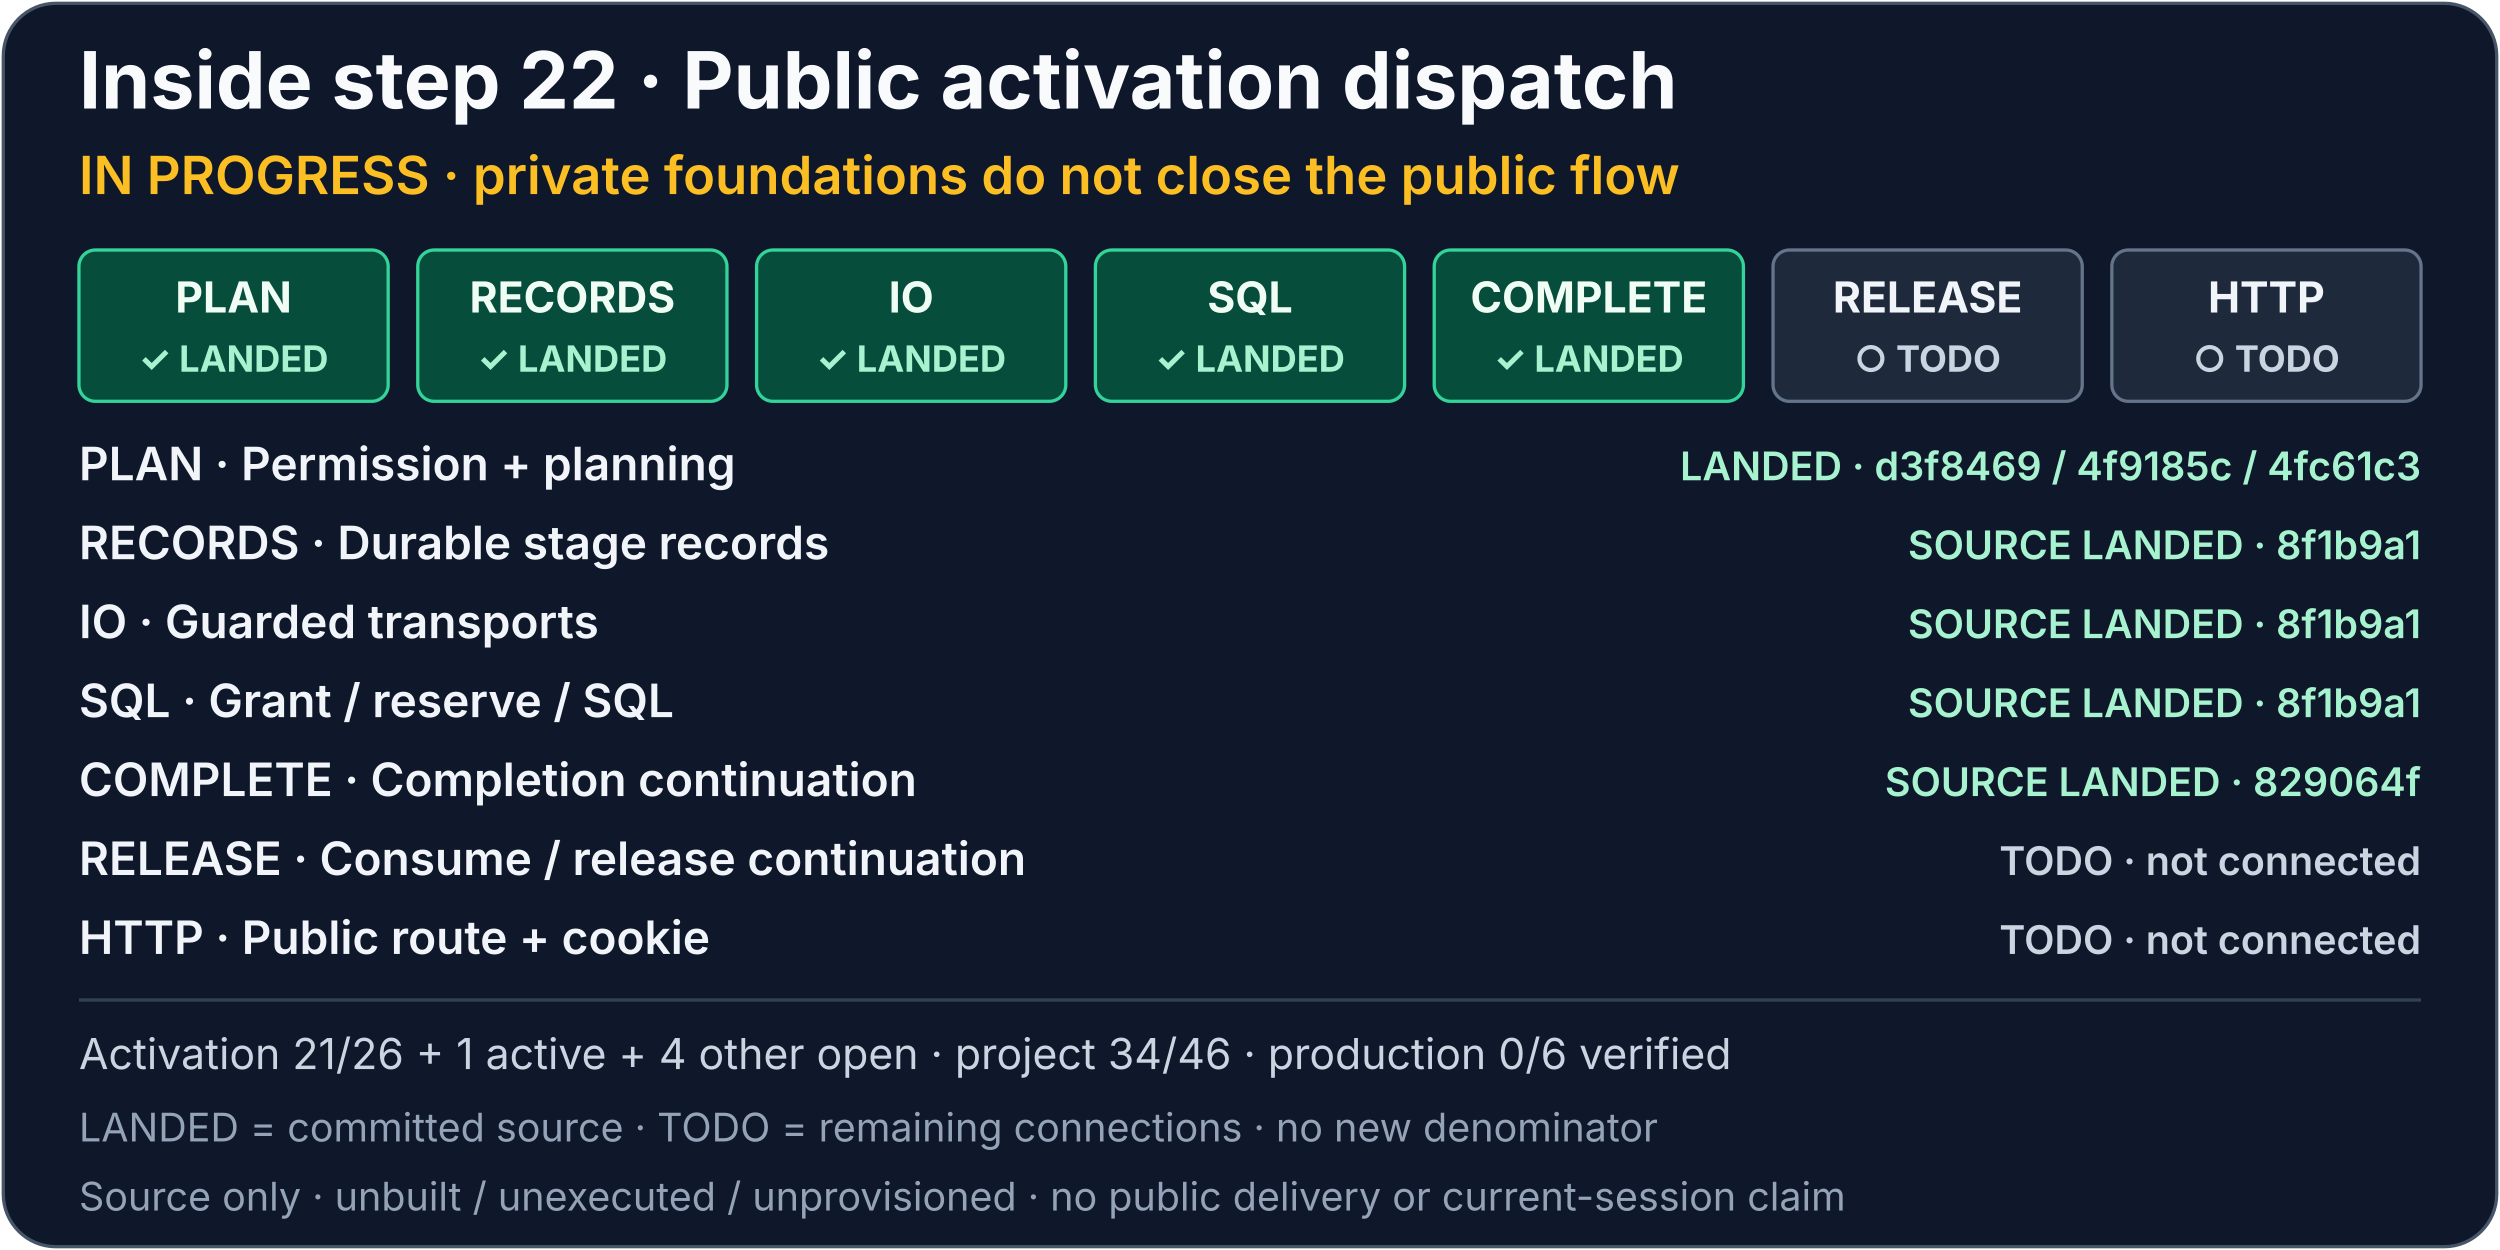
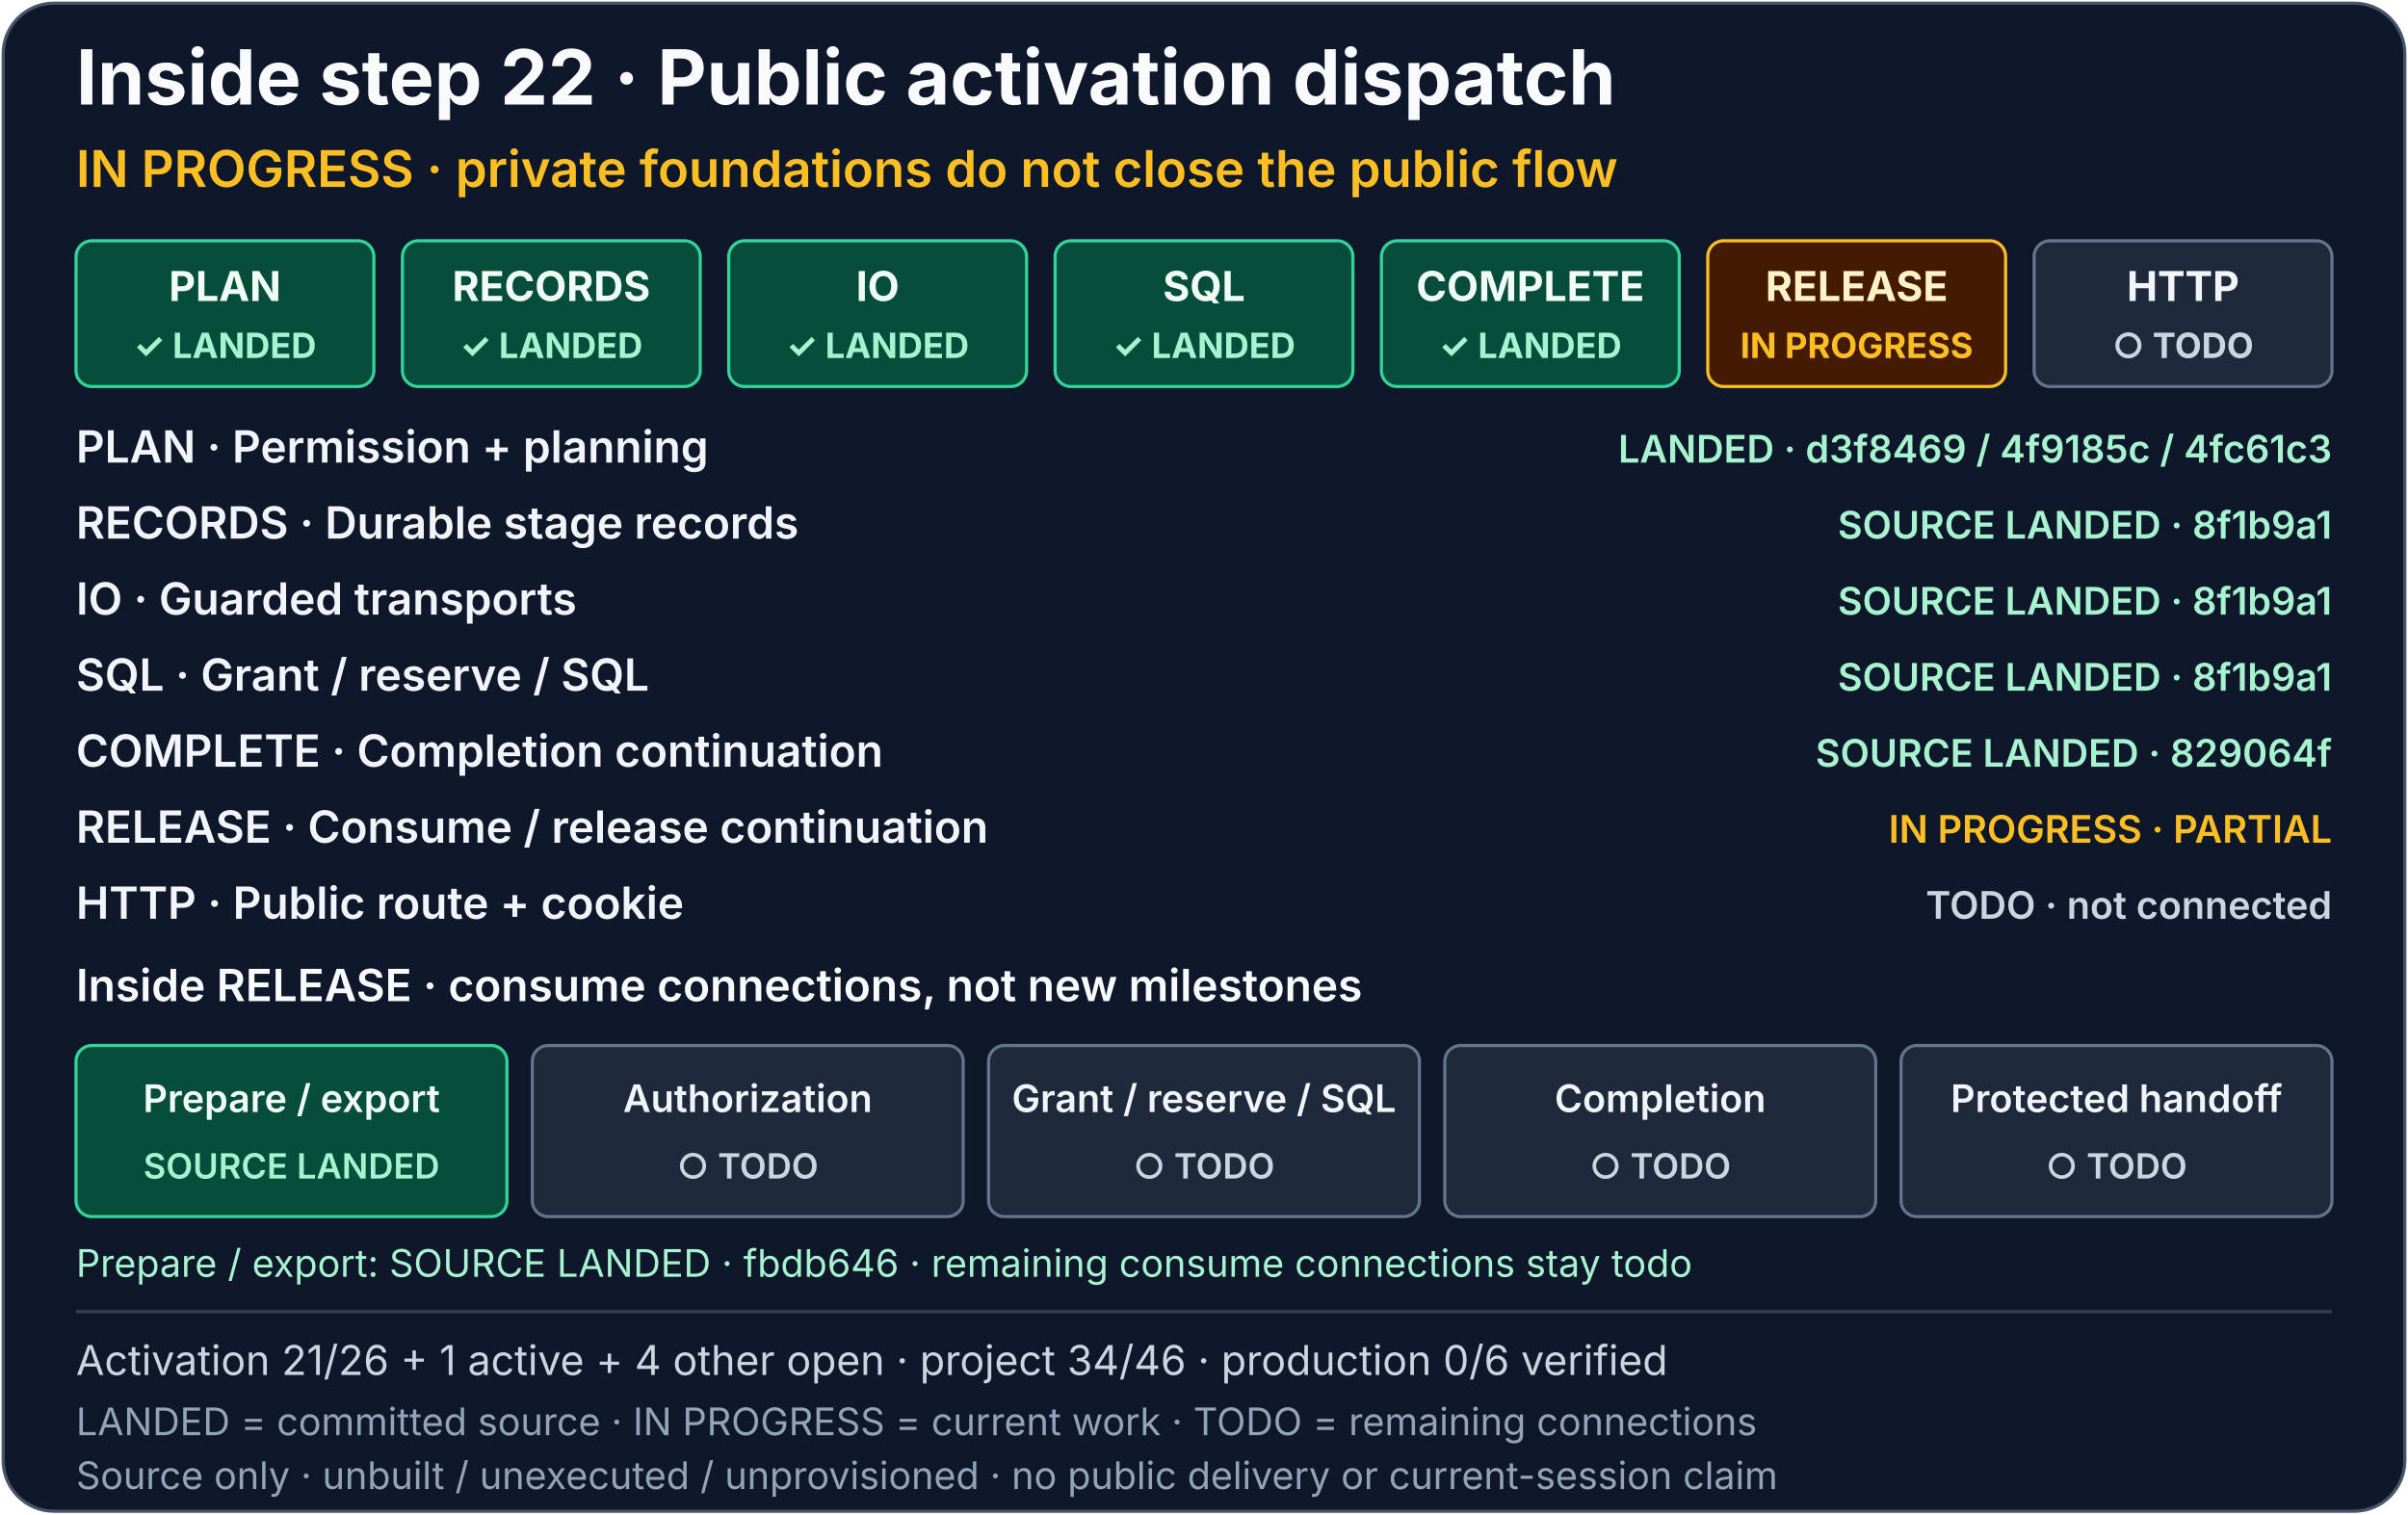
- <svg xmlns="http://www.w3.org/2000/svg" width="760" height="380" viewBox="0 0 760 380" role="img" aria-labelledby="activation-dispatch-title activation-dispatch-description">
-   <rect x="1" y="1" width="758" height="378" rx="16" fill="#0f172a" stroke="#475569" />
+ <svg xmlns="http://www.w3.org/2000/svg" width="760" height="478" viewBox="0 0 760 478" role="img" aria-labelledby="activation-dispatch-title activation-dispatch-description">
+   <rect x="1" y="1" width="758" height="476" rx="16" fill="#0f172a" stroke="#475569" />
  <g font-family="system-ui, -apple-system, Segoe UI, sans-serif">
    <text x="24" y="33" fill="#f8fafc" font-size="24" font-weight="700">Inside step 22 · Public activation dispatch</text>
    <text x="24" y="59" fill="#fbbf24" font-size="16" font-weight="600">IN PROGRESS · private foundations do not close the public flow</text>
    <a href="../production-status.md#activation-dispatch-detail">
      <g font-size="13" font-weight="700" text-anchor="middle">
        <g aria-label="PLAN: Permission + planning, source-landed">
          <rect x="24" y="76" width="94" height="46" rx="5" fill="#064e3b" stroke="#34d399" />
          <text x="71" y="95" fill="#f0fdf4">PLAN</text>
          <text x="71" y="113" fill="#a7f3d0" font-size="11">✓ LANDED</text>
        </g>
        <g aria-label="RECORDS: Durable stage records, source-landed in 8f1b9a1">
          <rect x="127" y="76" width="94" height="46" rx="5" fill="#064e3b" stroke="#34d399" />
          <text x="174" y="95" fill="#f0fdf4">RECORDS</text>
          <text x="174" y="113" fill="#a7f3d0" font-size="11">✓ LANDED</text>
        </g>
        <g aria-label="IO: Guarded transports, source-landed in 8f1b9a1">
          <rect x="230" y="76" width="94" height="46" rx="5" fill="#064e3b" stroke="#34d399" />
          <text x="277" y="95" fill="#f0fdf4">IO</text>
          <text x="277" y="113" fill="#a7f3d0" font-size="11">✓ LANDED</text>
        </g>
        <g aria-label="SQL: Grant / reserve / SQL, source-landed in 8f1b9a1">
          <rect x="333" y="76" width="94" height="46" rx="5" fill="#064e3b" stroke="#34d399" />
          <text x="380" y="95" fill="#f0fdf4">SQL</text>
          <text x="380" y="113" fill="#a7f3d0" font-size="11">✓ LANDED</text>
        </g>
        <g aria-label="COMPLETE: Completion continuation, source-landed in 829064f">
          <rect x="436" y="76" width="94" height="46" rx="5" fill="#064e3b" stroke="#34d399" />
          <text x="483" y="95" fill="#f0fdf4">COMPLETE</text>
          <text x="483" y="113" fill="#a7f3d0" font-size="11">✓ LANDED</text>
        </g>
-         <g aria-label="RELEASE: Consume / release continuation, todo">
-           <rect x="539" y="76" width="94" height="46" rx="5" fill="#1e293b" stroke="#64748b" />
-           <text x="586" y="95" fill="#f1f5f9">RELEASE</text>
-           <text x="586" y="113" fill="#cbd5e1" font-size="11">○ TODO</text>
+         <g aria-label="RELEASE: Consume / release continuation, in progress and partial; prepare/export source-landed in fbdb646">
+           <rect x="539" y="76" width="94" height="46" rx="5" fill="#451a03" stroke="#fbbf24" />
+           <text x="586" y="95" fill="#fef3c7">RELEASE</text>
+           <text x="586" y="113" fill="#fbbf24" font-size="11">IN PROGRESS</text>
        </g>
        <g aria-label="HTTP: Public route + cookie, todo">
          <rect x="642" y="76" width="94" height="46" rx="5" fill="#1e293b" stroke="#64748b" />
          <text x="689" y="95" fill="#f1f5f9">HTTP</text>
          <text x="689" y="113" fill="#cbd5e1" font-size="11">○ TODO</text>
        </g>
      </g>
      <g font-size="14" font-weight="600" fill="#f1f5f9">
        <text x="24" y="146">PLAN · Permission + planning</text>
        <text x="24" y="170">RECORDS · Durable stage records</text>
        <text x="24" y="194">IO · Guarded transports</text>
        <text x="24" y="218">SQL · Grant / reserve / SQL</text>
        <text x="24" y="242">COMPLETE · Completion continuation</text>
        <text x="24" y="266">RELEASE · Consume / release continuation</text>
        <text x="24" y="290">HTTP · Public route + cookie</text>
      </g>
      <g font-size="12" font-weight="600" text-anchor="end">
        <text x="736" y="146" fill="#a7f3d0">LANDED · d3f8469 / 4f9185c / 4fc61c3</text>
        <text x="736" y="170" fill="#a7f3d0">SOURCE LANDED · 8f1b9a1</text>
        <text x="736" y="194" fill="#a7f3d0">SOURCE LANDED · 8f1b9a1</text>
        <text x="736" y="218" fill="#a7f3d0">SOURCE LANDED · 8f1b9a1</text>
        <text x="736" y="242" fill="#a7f3d0">SOURCE LANDED · 829064f</text>
-         <text x="736" y="266" fill="#cbd5e1">TODO · not connected</text>
+         <text x="736" y="266" fill="#fbbf24">IN PROGRESS · PARTIAL</text>
        <text x="736" y="290" fill="#cbd5e1">TODO · not connected</text>
      </g>
+       <text x="24" y="316" fill="#f8fafc" font-size="14" font-weight="600">Inside RELEASE · consume connections, not new milestones</text>
+       <g font-size="12" font-weight="600" text-anchor="middle">
+         <g aria-label="RELEASE Prepare / export: source-landed in fbdb6461454e4e3e47e064fe798497bf5de3d67a">
+           <rect x="24" y="330" width="136" height="54" rx="5" fill="#064e3b" stroke="#34d399" />
+           <text x="92" y="351" fill="#f0fdf4">Prepare / export</text>
+           <text x="92" y="372" fill="#a7f3d0" font-size="11">SOURCE LANDED</text>
+         </g>
+         <g aria-label="RELEASE Authorization: todo">
+           <rect x="168" y="330" width="136" height="54" rx="5" fill="#1e293b" stroke="#64748b" />
+           <text x="236" y="351" fill="#f1f5f9">Authorization</text>
+           <text x="236" y="372" fill="#cbd5e1" font-size="11">○ TODO</text>
+         </g>
+         <g aria-label="RELEASE Grant / reserve / SQL: todo">
+           <rect x="312" y="330" width="136" height="54" rx="5" fill="#1e293b" stroke="#64748b" />
+           <text x="380" y="351" fill="#f1f5f9">Grant / reserve / SQL</text>
+           <text x="380" y="372" fill="#cbd5e1" font-size="11">○ TODO</text>
+         </g>
+         <g aria-label="RELEASE Completion: todo">
+           <rect x="456" y="330" width="136" height="54" rx="5" fill="#1e293b" stroke="#64748b" />
+           <text x="524" y="351" fill="#f1f5f9">Completion</text>
+           <text x="524" y="372" fill="#cbd5e1" font-size="11">○ TODO</text>
+         </g>
+         <g aria-label="RELEASE Protected handoff: todo">
+           <rect x="600" y="330" width="136" height="54" rx="5" fill="#1e293b" stroke="#64748b" />
+           <text x="668" y="351" fill="#f1f5f9">Protected handoff</text>
+           <text x="668" y="372" fill="#cbd5e1" font-size="11">○ TODO</text>
+         </g>
+       </g>
+       <text x="24" y="403" fill="#a7f3d0" font-size="12">Prepare / export: SOURCE LANDED · fbdb646 · remaining consume connections stay todo</text>
    </a>
-     <path d="M24 304H736" stroke="#334155" />
-     <text x="24" y="325" fill="#cbd5e1" font-size="13">Activation 21/26 + 1 active + 4 other open · project 34/46 · production 0/6 verified</text>
-     <text x="24" y="347" fill="#94a3b8" font-size="12">LANDED = committed source · TODO = remaining connections · no new denominator</text>
-     <text x="24" y="368" fill="#94a3b8" font-size="12">Source only · unbuilt / unexecuted / unprovisioned · no public delivery or current-session claim</text>
+     <path d="M24 414H736" stroke="#334155" />
+     <text x="24" y="434" fill="#cbd5e1" font-size="13">Activation 21/26 + 1 active + 4 other open · project 34/46 · production 0/6 verified</text>
+     <text x="24" y="453" fill="#94a3b8" font-size="12">LANDED = committed source · IN PROGRESS = current work · TODO = remaining connections</text>
+     <text x="24" y="470" fill="#94a3b8" font-size="12">Source only · unbuilt / unexecuted / unprovisioned · no public delivery or current-session claim</text>
  </g>
</svg>
